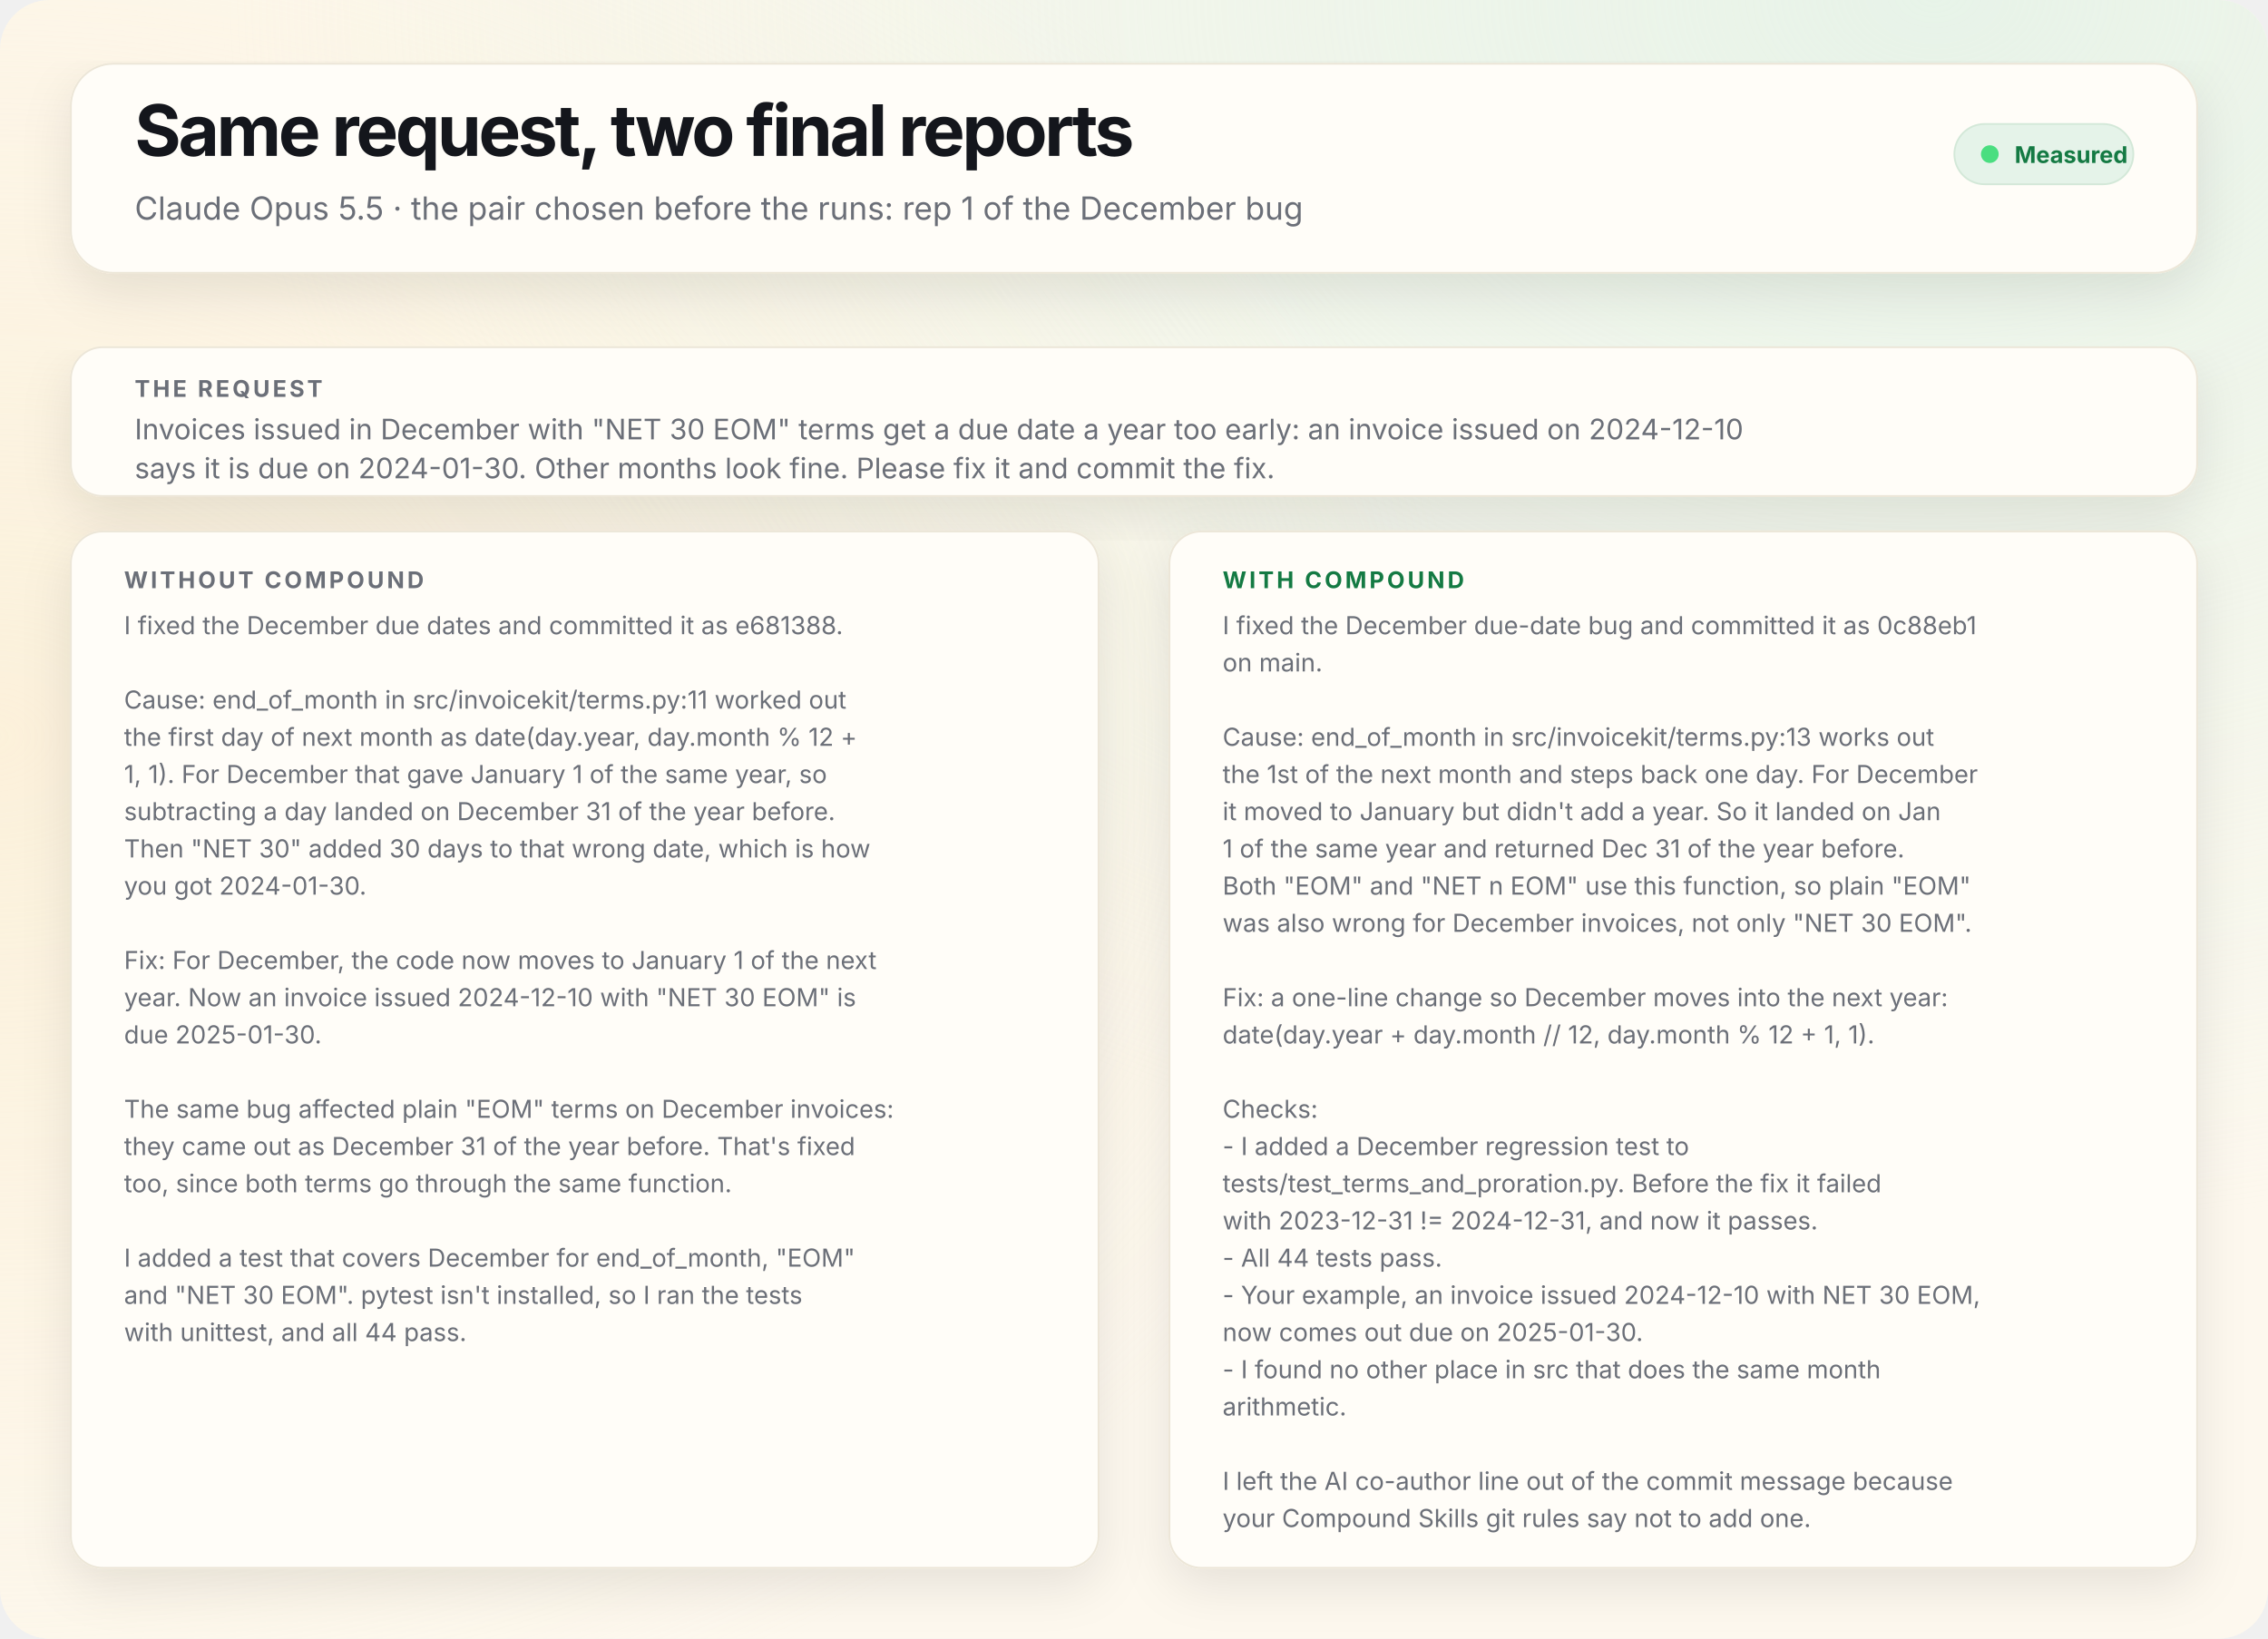
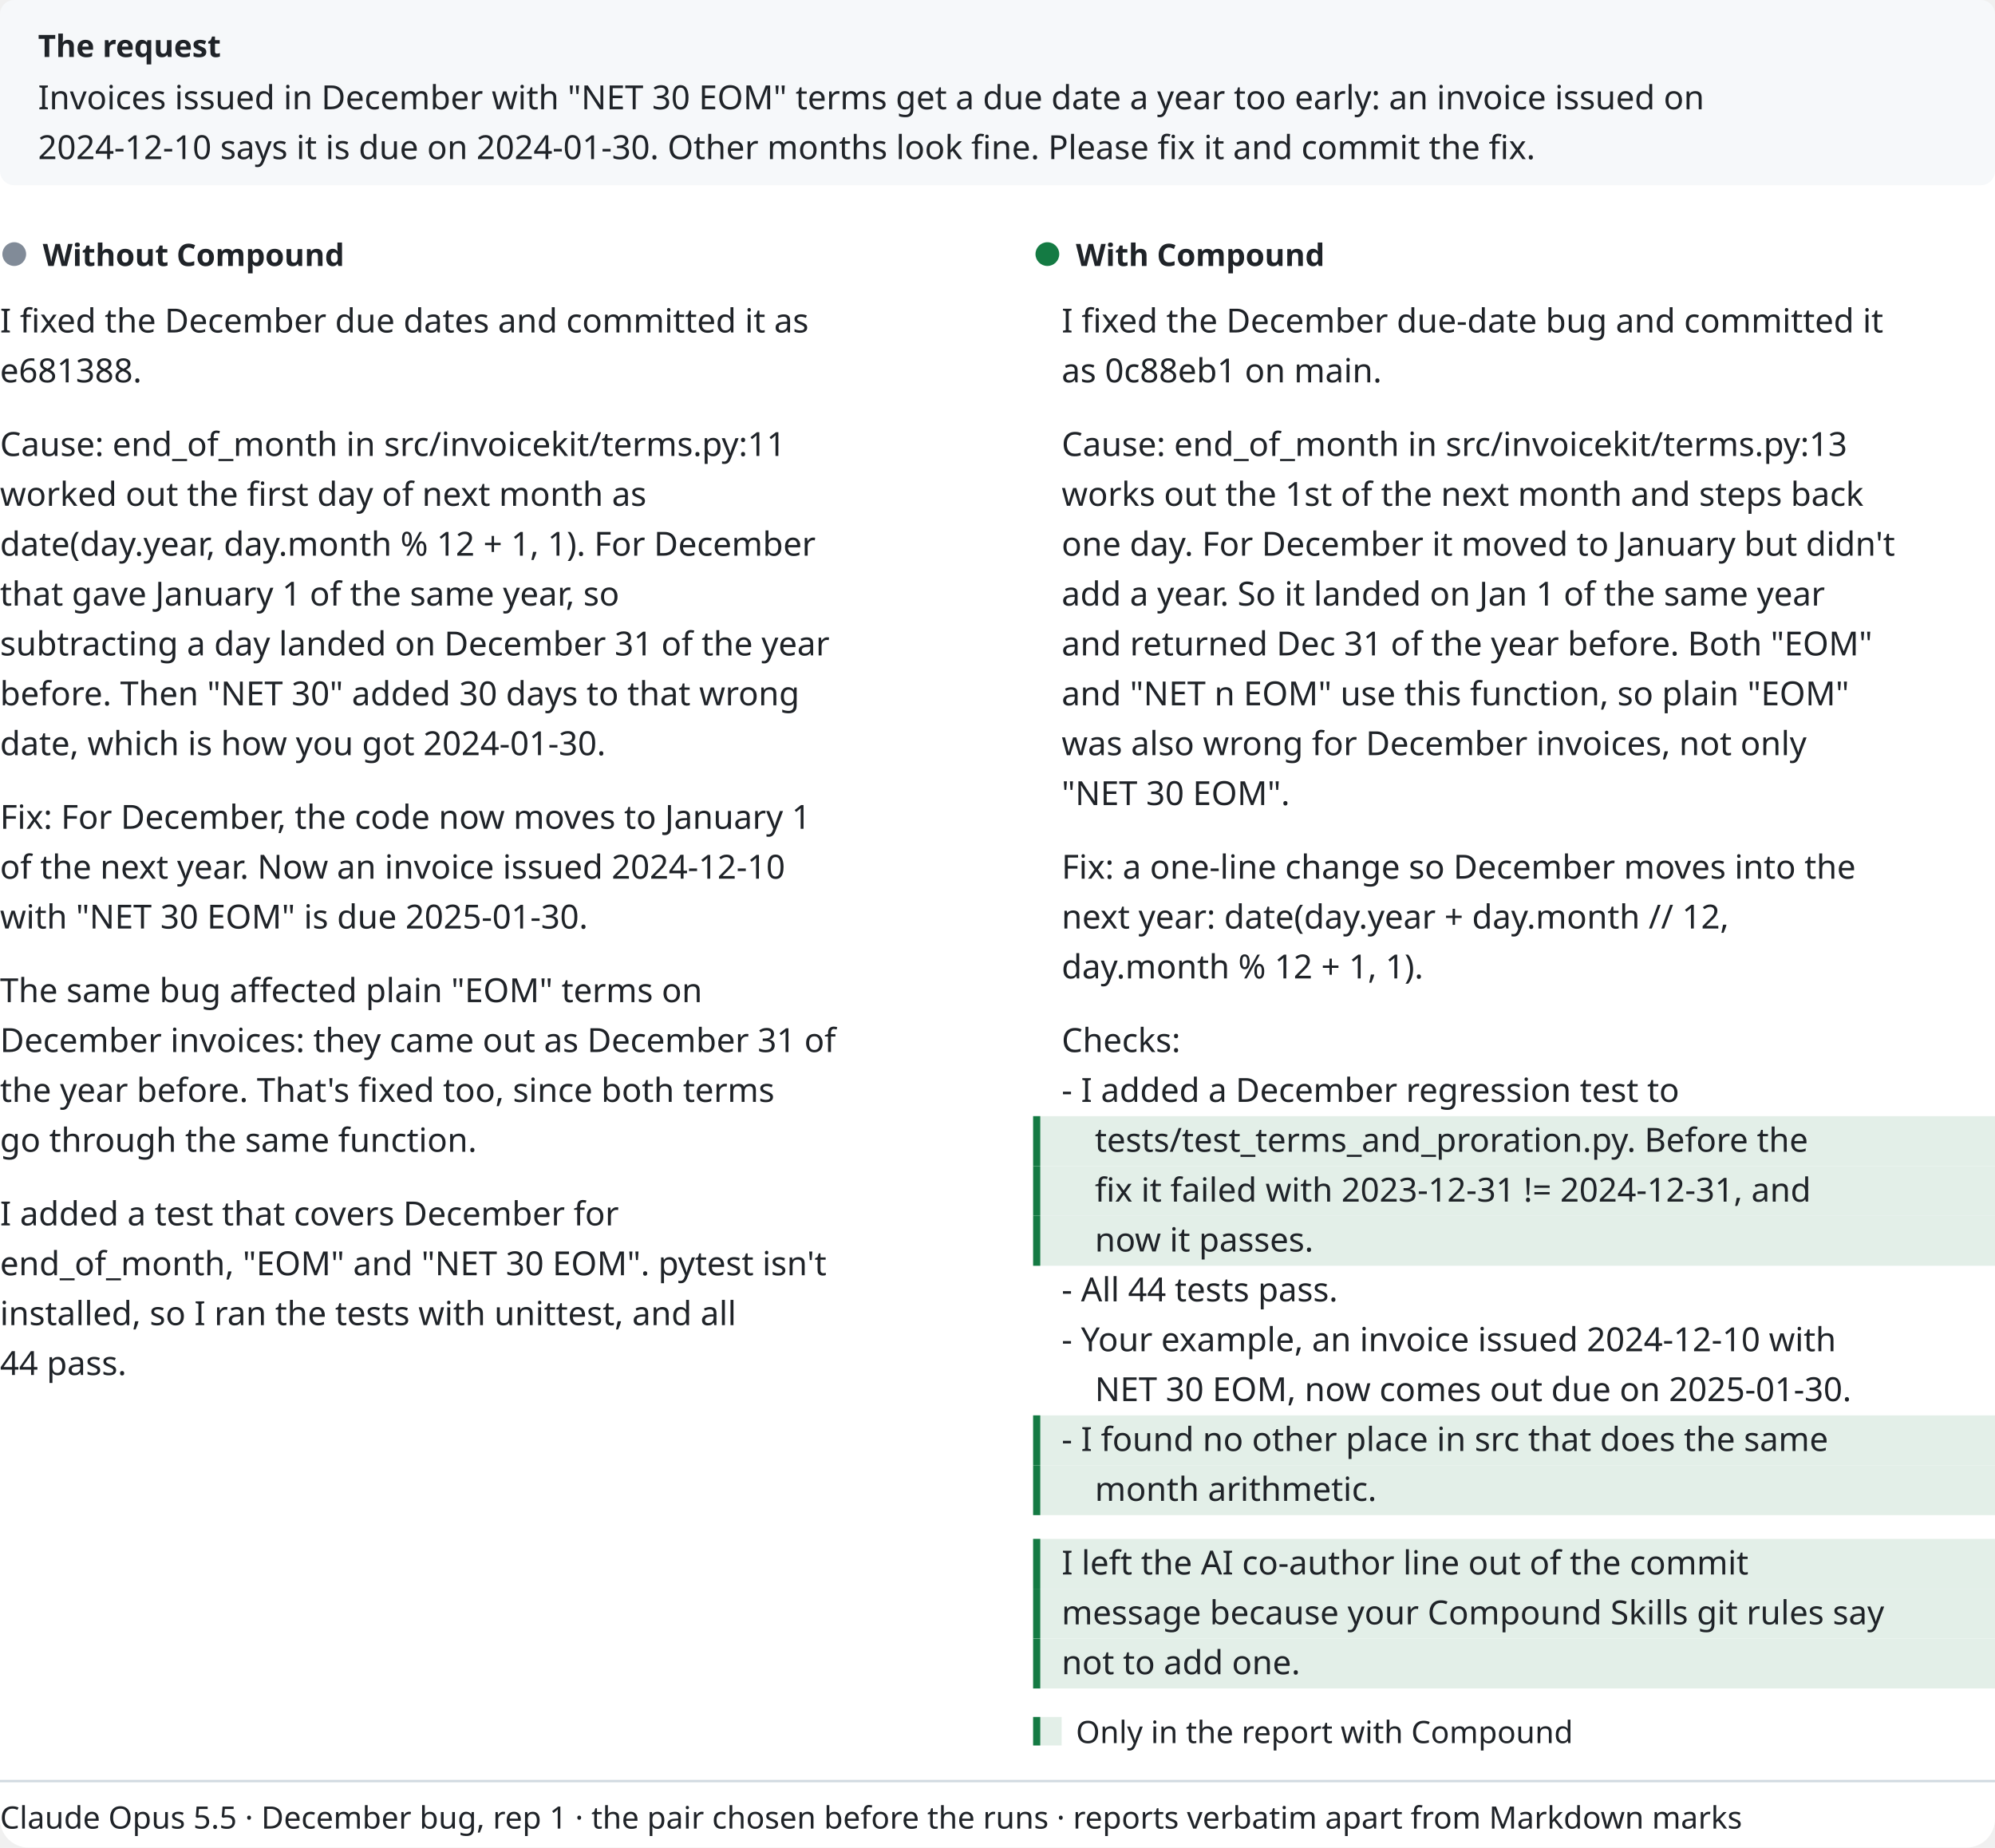
- <svg xmlns="http://www.w3.org/2000/svg" width="1280" height="925" viewBox="0 0 1280 925" role="img" aria-labelledby="title desc">
-   <defs>
-     <radialGradient id="glowGreen" cx="85%" cy="0%" r="75%">
-       <stop offset="0" stop-color="#e6f3e8" stop-opacity=".95" />
-       <stop offset="1" stop-color="#e6f3e8" stop-opacity="0" />
-     </radialGradient>
-     <radialGradient id="glowGold" cx="0%" cy="45%" r="65%">
-       <stop offset="0" stop-color="#fbefd6" stop-opacity=".8" />
-       <stop offset="1" stop-color="#fbefd6" stop-opacity="0" />
-     </radialGradient>
-     <linearGradient id="accent" x1="0" x2="1">
-       <stop stop-color="#147a43" />
-       <stop offset="1" stop-color="#2f7a4a" />
-     </linearGradient>
-     <filter id="shadow" x="-10%" y="-10%" width="120%" height="140%">
-       <feDropShadow dx="0" dy="10" stdDeviation="14" flood-color="#14161c" flood-opacity=".09" />
-     </filter>
-   </defs>
-   <style>
- text{font-family:Inter,-apple-system,BlinkMacSystemFont,'Segoe UI',Helvetica,Arial,sans-serif;fill:#14161c}
- .title{font-size:40px;font-weight:700;letter-spacing:-.04em}
- .sub{font-size:18px;fill:#6b6f78}
- .head{font-size:13px;font-weight:700;letter-spacing:.12em;fill:#6b6f78}
- .headg{font-size:13px;font-weight:700;letter-spacing:.12em;fill:#147a43}
- .task{font-size:19px;font-weight:650;letter-spacing:-.01em}
- .without{font-size:16px;fill:#6b6f78}
- .with{font-size:16px;font-weight:550}
- .badge{font-size:13px;font-weight:650;fill:#147a43}
- .label{font-size:19px;font-weight:600}
- .value{font-size:26px;font-weight:700;letter-spacing:-.03em}
- .green{fill:#147a43}
- .note{font-size:16px;fill:#6b6f78}
- .mono{font-family:ui-monospace,SFMono-Regular,Menlo,Consolas,monospace;font-size:14px;fill:#14161c}
- .small{font-size:14px;fill:#6b6f78}
- .smallb{font-size:14px;font-weight:650}
- .big{font-size:30px;font-weight:700;letter-spacing:-.03em}
- .grey{fill:#6b6f78}
- </style>
-   <rect width="1280" height="925" rx="28" fill="#fdf8ee" />
-   <rect width="1280" height="925" rx="28" fill="url(#glowGreen)" />
-   <rect width="1280" height="925" rx="28" fill="url(#glowGold)" />
-   <rect x="40" y="36" width="1200" height="118" rx="24" fill="#fffdf8" stroke="#ece6d8" filter="url(#shadow)" />
-   <text x="76" y="88" class="title">Same request, two final reports</text>
-   <text x="76" y="124" class="sub">Claude Opus 5.5 · the pair chosen before the runs: rep 1 of the December bug</text>
-   <rect x="1103" y="70" width="101" height="34" rx="17" fill="#e5f3e9" stroke="#d3e8d8" />
-   <circle cx="1123" cy="87" r="5" fill="#4ade80" />
-   <text x="1137" y="92" class="badge">Measured</text>
-   <rect x="40" y="196" width="1200" height="84" rx="18" fill="#fffdf8" stroke="#ece6d8" filter="url(#shadow)" />
-   <text x="76" y="224" class="head">THE REQUEST</text>
-   <text x="76" y="248" class="note">Invoices issued in December with "NET 30 EOM" terms get a due date a year too early: an invoice issued on 2024-12-10</text>
-   <text x="76" y="270" class="note">says it is due on 2024-01-30. Other months look fine. Please fix it and commit the fix.</text>
-   <rect x="40" y="300" width="580" height="585" rx="18" fill="#fffdf8" stroke="#ece6d8" filter="url(#shadow)" />
-   <text x="70" y="332" class="head">WITHOUT COMPOUND</text>
-   <text x="70" y="358" class="small">I fixed the December due dates and committed it as e681388.</text>
-   <text x="70" y="379" class="small" />
-   <text x="70" y="400" class="small">Cause: end_of_month in src/invoicekit/terms.py:11 worked out</text>
-   <text x="70" y="421" class="small">the first day of next month as date(day.year, day.month % 12 +</text>
-   <text x="70" y="442" class="small">1, 1). For December that gave January 1 of the same year, so</text>
-   <text x="70" y="463" class="small">subtracting a day landed on December 31 of the year before.</text>
-   <text x="70" y="484" class="small">Then "NET 30" added 30 days to that wrong date, which is how</text>
-   <text x="70" y="505" class="small">you got 2024-01-30.</text>
-   <text x="70" y="526" class="small" />
-   <text x="70" y="547" class="small">Fix: For December, the code now moves to January 1 of the next</text>
-   <text x="70" y="568" class="small">year. Now an invoice issued 2024-12-10 with "NET 30 EOM" is</text>
-   <text x="70" y="589" class="small">due 2025-01-30.</text>
-   <text x="70" y="610" class="small" />
-   <text x="70" y="631" class="small">The same bug affected plain "EOM" terms on December invoices:</text>
-   <text x="70" y="652" class="small">they came out as December 31 of the year before. That's fixed</text>
-   <text x="70" y="673" class="small">too, since both terms go through the same function.</text>
-   <text x="70" y="694" class="small" />
-   <text x="70" y="715" class="small">I added a test that covers December for end_of_month, "EOM"</text>
-   <text x="70" y="736" class="small">and "NET 30 EOM". pytest isn't installed, so I ran the tests</text>
-   <text x="70" y="757" class="small">with unittest, and all 44 pass.</text>
-   <rect x="660" y="300" width="580" height="585" rx="18" fill="#fffdf8" stroke="#ece6d8" filter="url(#shadow)" />
-   <text x="690" y="332" class="headg">WITH COMPOUND</text>
-   <text x="690" y="358" class="small">I fixed the December due-date bug and committed it as 0c88eb1</text>
-   <text x="690" y="379" class="small">on main.</text>
-   <text x="690" y="400" class="small" />
-   <text x="690" y="421" class="small">Cause: end_of_month in src/invoicekit/terms.py:13 works out</text>
-   <text x="690" y="442" class="small">the 1st of the next month and steps back one day. For December</text>
-   <text x="690" y="463" class="small">it moved to January but didn't add a year. So it landed on Jan</text>
-   <text x="690" y="484" class="small">1 of the same year and returned Dec 31 of the year before.</text>
-   <text x="690" y="505" class="small">Both "EOM" and "NET n EOM" use this function, so plain "EOM"</text>
-   <text x="690" y="526" class="small">was also wrong for December invoices, not only "NET 30 EOM".</text>
-   <text x="690" y="547" class="small" />
-   <text x="690" y="568" class="small">Fix: a one-line change so December moves into the next year:</text>
-   <text x="690" y="589" class="small">date(day.year + day.month // 12, day.month % 12 + 1, 1).</text>
-   <text x="690" y="610" class="small" />
-   <text x="690" y="631" class="small">Checks:</text>
-   <text x="690" y="652" class="small">- I added a December regression test to</text>
-   <text x="690" y="673" class="small">tests/test_terms_and_proration.py. Before the fix it failed</text>
-   <text x="690" y="694" class="small">with 2023-12-31 != 2024-12-31, and now it passes.</text>
-   <text x="690" y="715" class="small">- All 44 tests pass.</text>
-   <text x="690" y="736" class="small">- Your example, an invoice issued 2024-12-10 with NET 30 EOM,</text>
-   <text x="690" y="757" class="small">now comes out due on 2025-01-30.</text>
-   <text x="690" y="778" class="small">- I found no other place in src that does the same month</text>
-   <text x="690" y="799" class="small">arithmetic.</text>
-   <text x="690" y="820" class="small" />
-   <text x="690" y="841" class="small">I left the AI co-author line out of the commit message because</text>
-   <text x="690" y="862" class="small">your Compound Skills git rules say not to add one.</text>
+ <svg xmlns="http://www.w3.org/2000/svg" width="840" height="778" viewBox="0 0 840 778" role="img" aria-labelledby="title desc">
+   <style>text{font-family:-apple-system,BlinkMacSystemFont,'Segoe UI','Noto Sans',Helvetica,Arial,sans-serif;fill:#1f2328;font-variant-numeric:tabular-nums}.mono{font-family:ui-monospace,SFMono-Regular,'SF Mono',Menlo,Consolas,'Liberation Mono',monospace}</style>
+   <rect width="840" height="778" rx="12" fill="#ffffff" />
+   <rect x="0.0" y="0.0" width="840.0" height="78.0" rx="6" fill="#f6f8fa" />
+   <text x="16.0" y="24.0" font-size="13" font-weight="600" fill="#59636e">The request</text>
+   <text x="16.0" y="46.0" font-size="14">Invoices issued in December with "NET 30 EOM" terms get a due date a year too early: an invoice issued on</text>
+   <text x="16.0" y="67.0" font-size="14">2024-12-10 says it is due on 2024-01-30. Other months look fine. Please fix it and commit the fix.</text>
+   <circle cx="6.0" cy="107.0" r="5" fill="#818b98" />
+   <text x="18.0" y="112.0" font-size="13" font-weight="600">Without Compound</text>
+   <text x="0.0" y="140.0" font-size="14">I fixed the December due dates and committed it as</text>
+   <text x="0.0" y="161.0" font-size="14">e681388.</text>
+   <text x="0.0" y="192.0" font-size="14">Cause: end_of_month in src/invoicekit/terms.py:11</text>
+   <text x="0.0" y="213.0" font-size="14">worked out the first day of next month as</text>
+   <text x="0.0" y="234.0" font-size="14">date(day.year, day.month % 12 + 1, 1). For December</text>
+   <text x="0.0" y="255.0" font-size="14">that gave January 1 of the same year, so</text>
+   <text x="0.0" y="276.0" font-size="14">subtracting a day landed on December 31 of the year</text>
+   <text x="0.0" y="297.0" font-size="14">before. Then "NET 30" added 30 days to that wrong</text>
+   <text x="0.0" y="318.0" font-size="14">date, which is how you got 2024-01-30.</text>
+   <text x="0.0" y="349.0" font-size="14">Fix: For December, the code now moves to January 1</text>
+   <text x="0.0" y="370.0" font-size="14">of the next year. Now an invoice issued 2024-12-10</text>
+   <text x="0.0" y="391.0" font-size="14">with "NET 30 EOM" is due 2025-01-30.</text>
+   <text x="0.0" y="422.0" font-size="14">The same bug affected plain "EOM" terms on</text>
+   <text x="0.0" y="443.0" font-size="14">December invoices: they came out as December 31 of</text>
+   <text x="0.0" y="464.0" font-size="14">the year before. That's fixed too, since both terms</text>
+   <text x="0.0" y="485.0" font-size="14">go through the same function.</text>
+   <text x="0.0" y="516.0" font-size="14">I added a test that covers December for</text>
+   <text x="0.0" y="537.0" font-size="14">end_of_month, "EOM" and "NET 30 EOM". pytest isn't</text>
+   <text x="0.0" y="558.0" font-size="14">installed, so I ran the tests with unittest, and all</text>
+   <text x="0.0" y="579.0" font-size="14">44 pass.</text>
+   <circle cx="441.0" cy="107.0" r="5" fill="#147a43" />
+   <text x="453.0" y="112.0" font-size="13" font-weight="600">With Compound</text>
+   <text x="447.0" y="140.0" font-size="14">I fixed the December due-date bug and committed it</text>
+   <text x="447.0" y="161.0" font-size="14">as 0c88eb1 on main.</text>
+   <text x="447.0" y="192.0" font-size="14">Cause: end_of_month in src/invoicekit/terms.py:13</text>
+   <text x="447.0" y="213.0" font-size="14">works out the 1st of the next month and steps back</text>
+   <text x="447.0" y="234.0" font-size="14">one day. For December it moved to January but didn't</text>
+   <text x="447.0" y="255.0" font-size="14">add a year. So it landed on Jan 1 of the same year</text>
+   <text x="447.0" y="276.0" font-size="14">and returned Dec 31 of the year before. Both "EOM"</text>
+   <text x="447.0" y="297.0" font-size="14">and "NET n EOM" use this function, so plain "EOM"</text>
+   <text x="447.0" y="318.0" font-size="14">was also wrong for December invoices, not only</text>
+   <text x="447.0" y="339.0" font-size="14">"NET 30 EOM".</text>
+   <text x="447.0" y="370.0" font-size="14">Fix: a one-line change so December moves into the</text>
+   <text x="447.0" y="391.0" font-size="14">next year: date(day.year + day.month // 12,</text>
+   <text x="447.0" y="412.0" font-size="14">day.month % 12 + 1, 1).</text>
+   <text x="447.0" y="443.0" font-size="14">Checks:</text>
+   <text x="447.0" y="464.0" font-size="14">- I added a December regression test to</text>
+   <rect x="435.0" y="470.0" width="405.0" height="21.0" rx="0" fill="#e3efe8" />
+   <rect x="435.0" y="470.0" width="3.0" height="21.0" rx="0" fill="#147a43" />
+   <text x="461.0" y="485.0" font-size="14">tests/test_terms_and_proration.py. Before the</text>
+   <rect x="435.0" y="491.0" width="405.0" height="21.0" rx="0" fill="#e3efe8" />
+   <rect x="435.0" y="491.0" width="3.0" height="21.0" rx="0" fill="#147a43" />
+   <text x="461.0" y="506.0" font-size="14">fix it failed with 2023-12-31 != 2024-12-31, and</text>
+   <rect x="435.0" y="512.0" width="405.0" height="21.0" rx="0" fill="#e3efe8" />
+   <rect x="435.0" y="512.0" width="3.0" height="21.0" rx="0" fill="#147a43" />
+   <text x="461.0" y="527.0" font-size="14">now it passes.</text>
+   <text x="447.0" y="548.0" font-size="14">- All 44 tests pass.</text>
+   <text x="447.0" y="569.0" font-size="14">- Your example, an invoice issued 2024-12-10 with</text>
+   <text x="461.0" y="590.0" font-size="14">NET 30 EOM, now comes out due on 2025-01-30.</text>
+   <rect x="435.0" y="596.0" width="405.0" height="21.0" rx="0" fill="#e3efe8" />
+   <rect x="435.0" y="596.0" width="3.0" height="21.0" rx="0" fill="#147a43" />
+   <text x="447.0" y="611.0" font-size="14">- I found no other place in src that does the same</text>
+   <rect x="435.0" y="617.0" width="405.0" height="21.0" rx="0" fill="#e3efe8" />
+   <rect x="435.0" y="617.0" width="3.0" height="21.0" rx="0" fill="#147a43" />
+   <text x="461.0" y="632.0" font-size="14">month arithmetic.</text>
+   <rect x="435.0" y="648.0" width="405.0" height="21.0" rx="0" fill="#e3efe8" />
+   <rect x="435.0" y="648.0" width="3.0" height="21.0" rx="0" fill="#147a43" />
+   <text x="447.0" y="663.0" font-size="14">I left the AI co-author line out of the commit</text>
+   <rect x="435.0" y="669.0" width="405.0" height="21.0" rx="0" fill="#e3efe8" />
+   <rect x="435.0" y="669.0" width="3.0" height="21.0" rx="0" fill="#147a43" />
+   <text x="447.0" y="684.0" font-size="14">message because your Compound Skills git rules say</text>
+   <rect x="435.0" y="690.0" width="405.0" height="21.0" rx="0" fill="#e3efe8" />
+   <rect x="435.0" y="690.0" width="3.0" height="21.0" rx="0" fill="#147a43" />
+   <text x="447.0" y="705.0" font-size="14">not to add one.</text>
+   <rect x="435.0" y="723.0" width="12.0" height="12.0" rx="0" fill="#e3efe8" />
+   <rect x="435.0" y="723.0" width="3.0" height="12.0" rx="0" fill="#147a43" />
+   <text x="453.0" y="734.0" font-size="13" fill="#59636e">Only in the report with Compound</text>
+   <line x1="0.0" y1="750.0" x2="840.0" y2="750.0" stroke="#d1d9e0" stroke-width="1" />
+   <text x="0.0" y="770.0" font-size="13" fill="#59636e">Claude Opus 5.5 · December bug, rep 1 · the pair chosen before the runs · reports verbatim apart from Markdown marks</text>
</svg>
